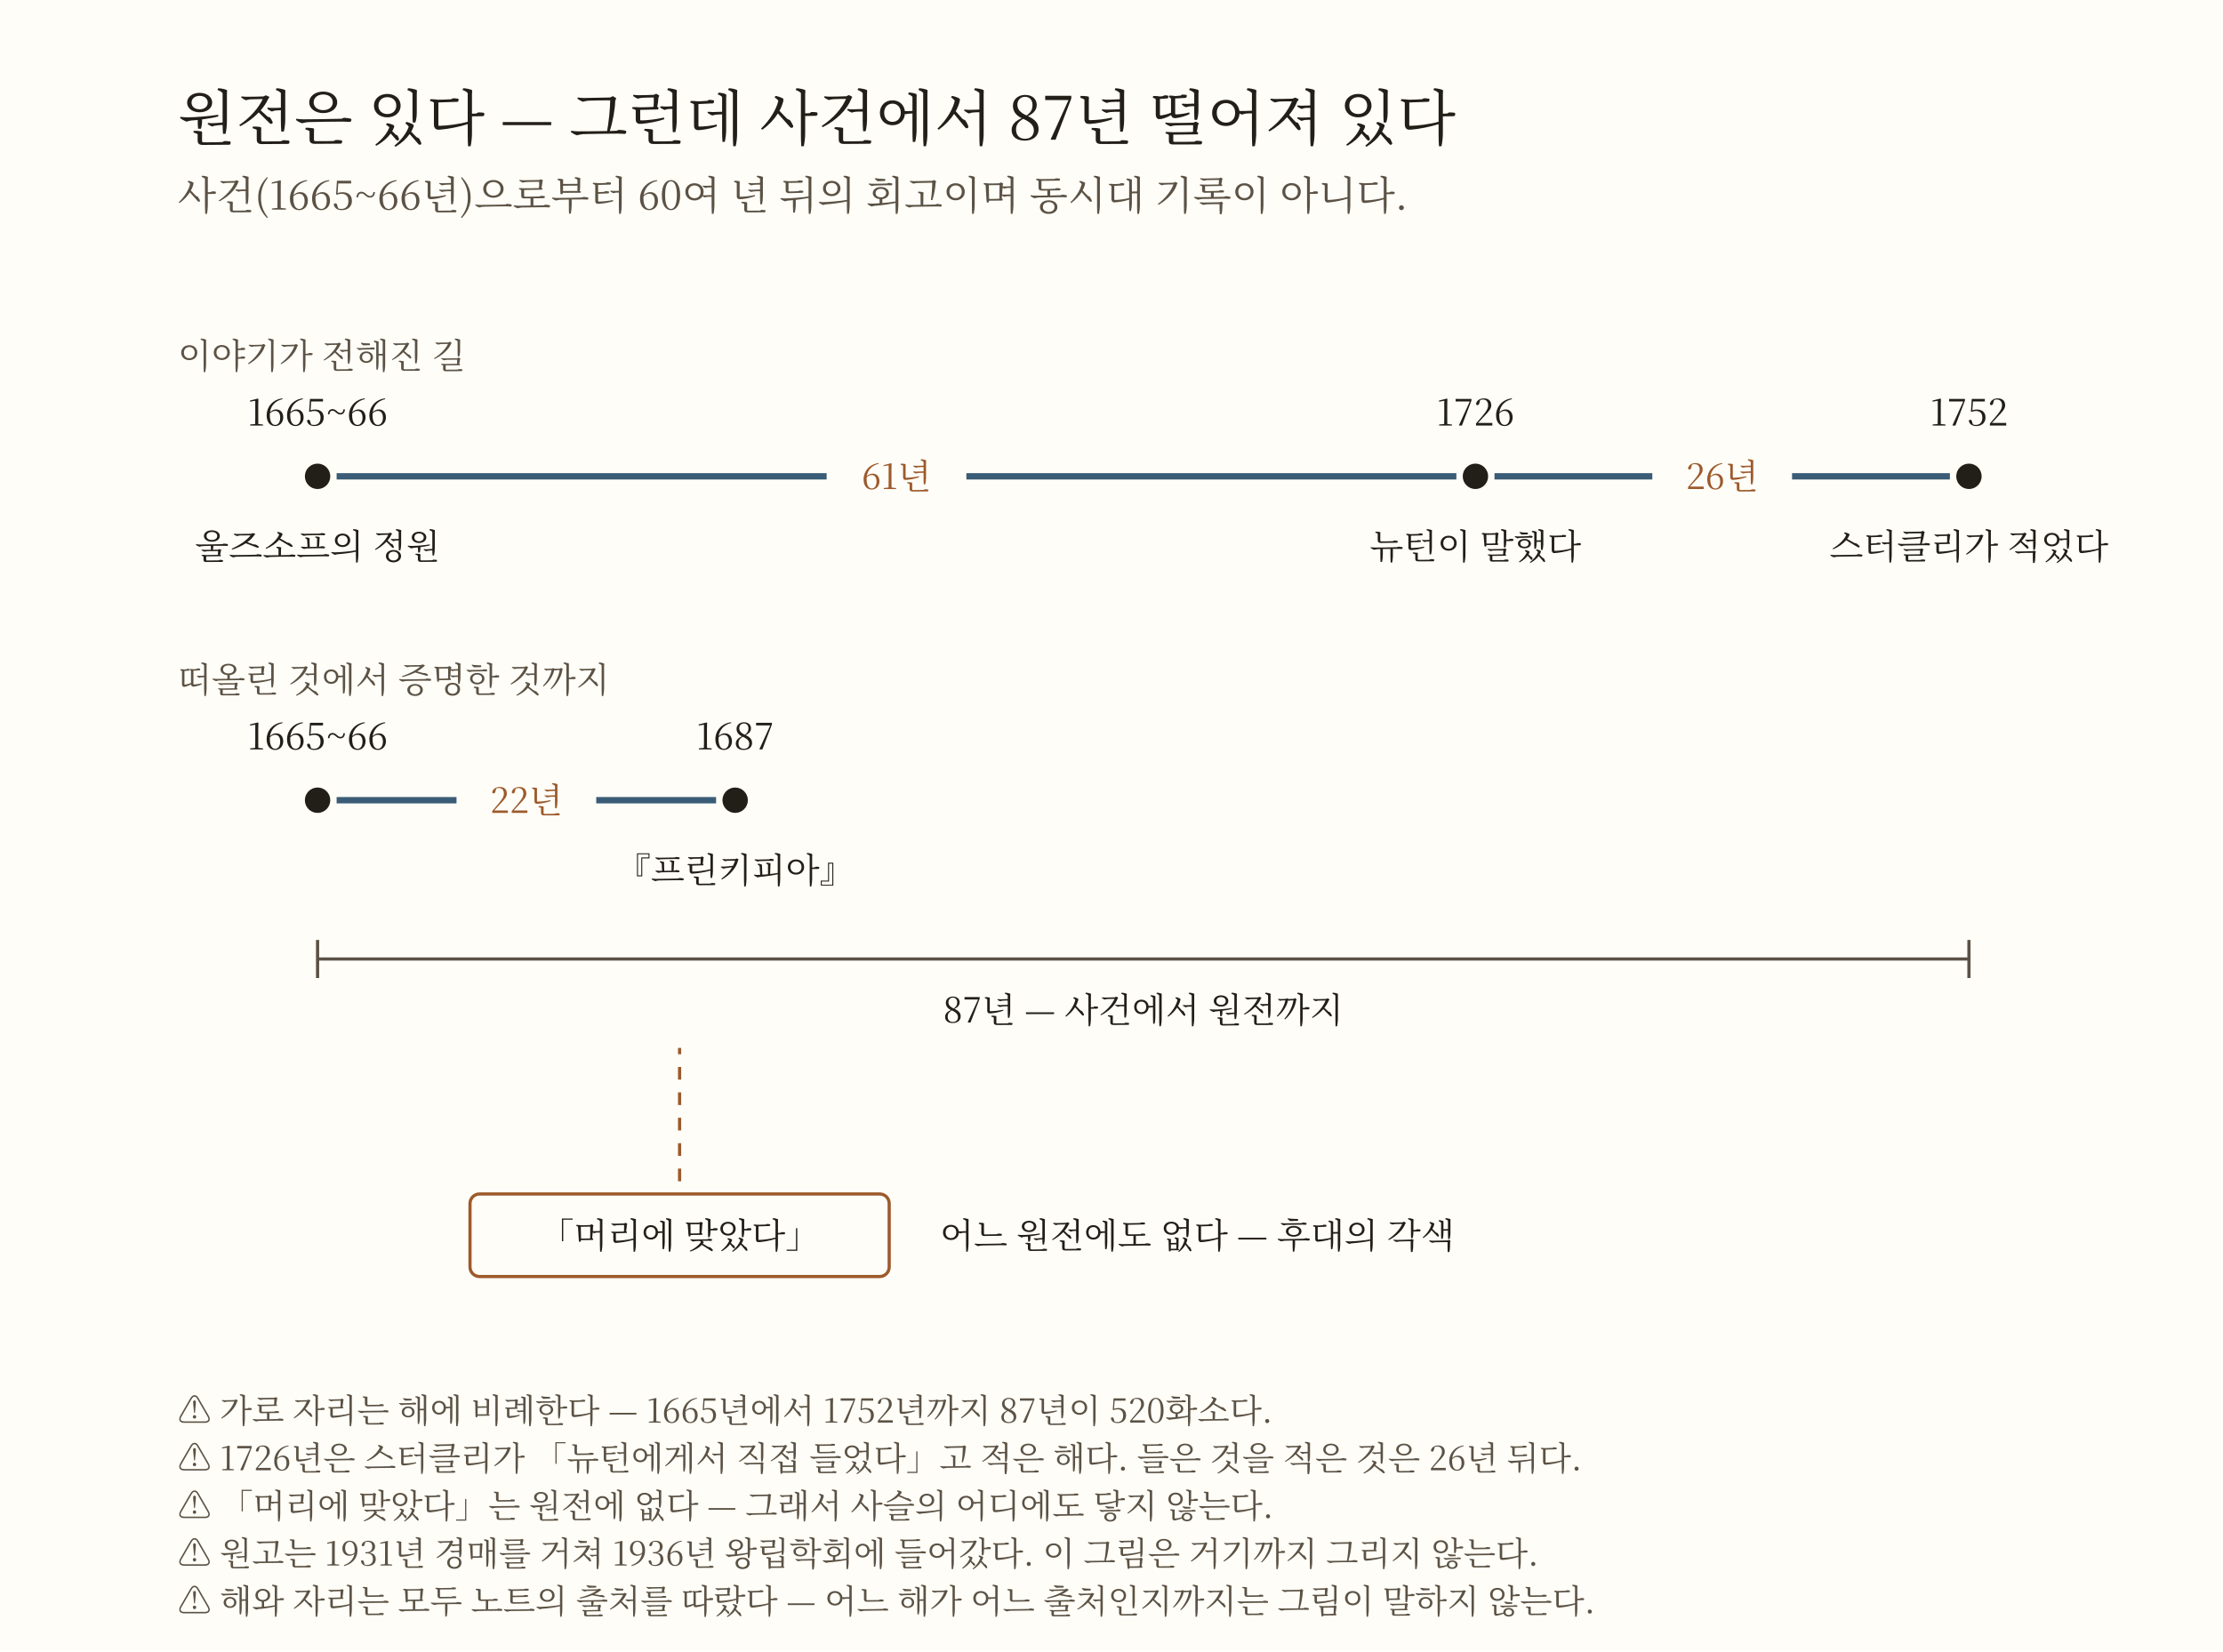
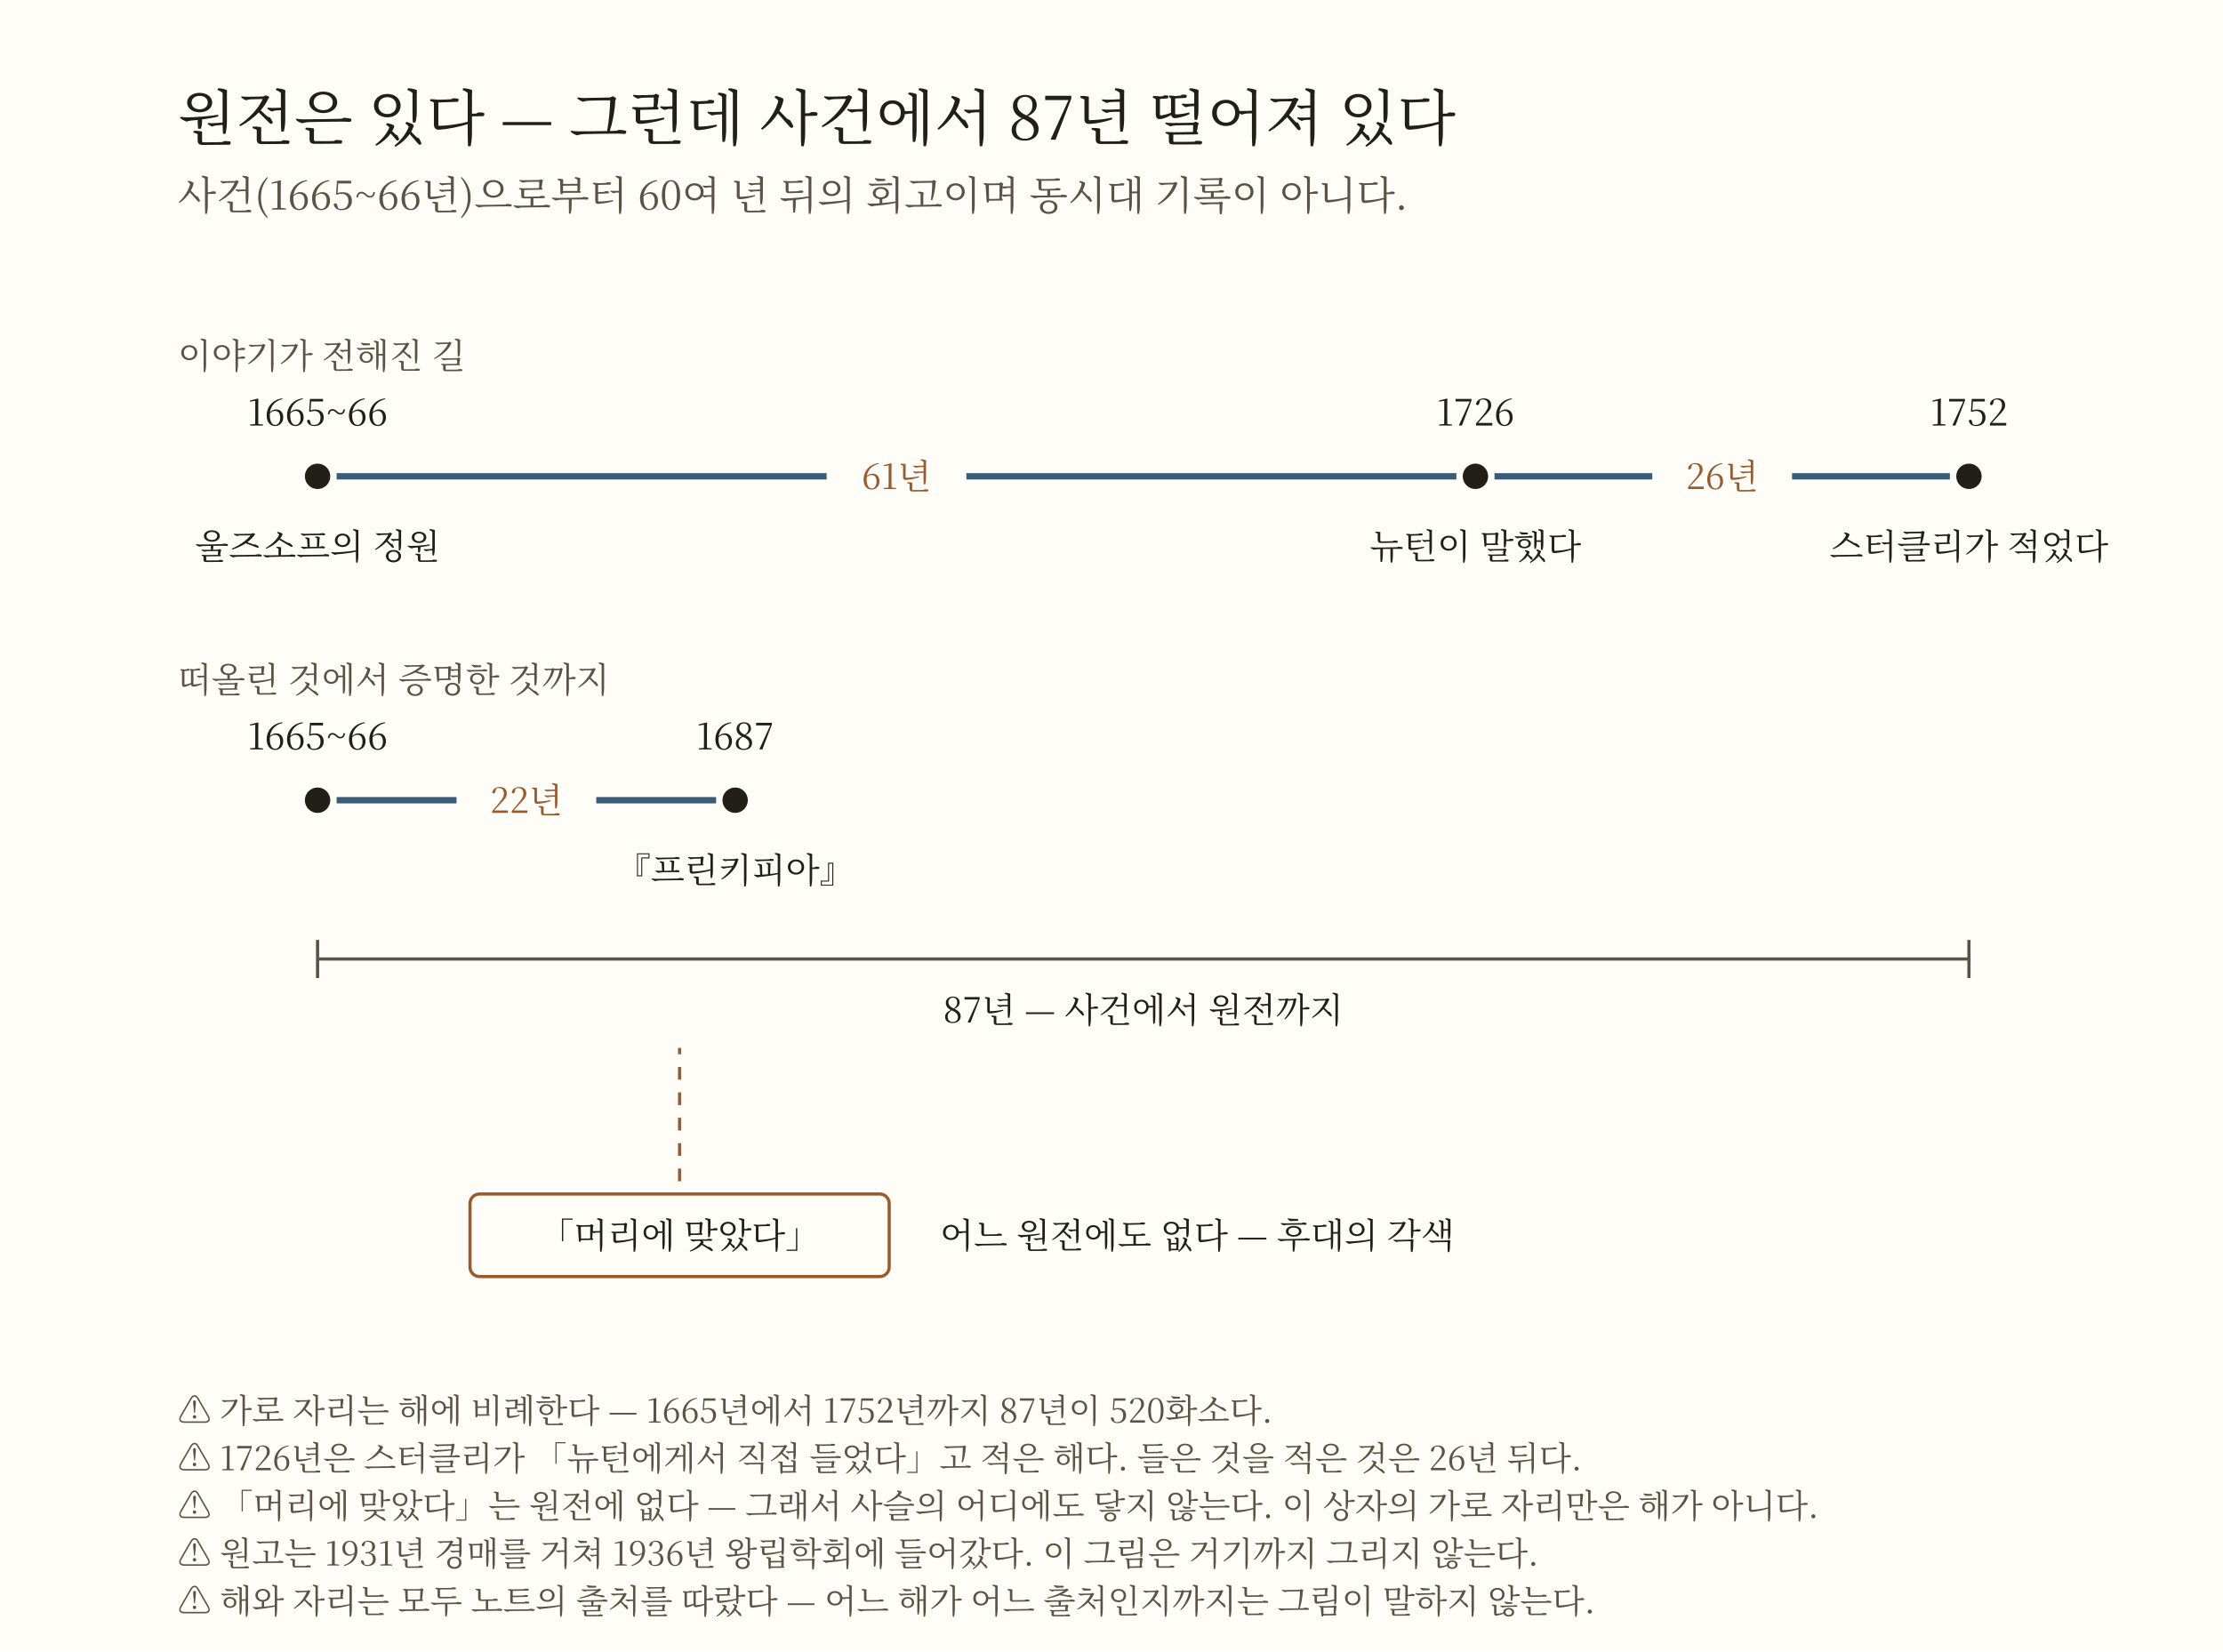
- <svg xmlns="http://www.w3.org/2000/svg" viewBox="0 0 700 520" width="700" height="520" role="img" aria-label="그림 위쪽에 「원전은 있다 — 그런데 사건에서 87년 떨어져 있다」라는 표제가 있고 그 아래에 사건으로부터 60여 년 뒤의 회고이며 동시대 기록이 아니라고 적혀 있다. 가운데에 가로로 뻗은 줄이 둘 있다. 위 줄은 이야기가 전해진 길이고 점이 셋 있다 — 왼쪽 끝 1665년 울즈소프의 정원, 가운데 1726년 뉴턴이 말했다, 오른쪽 끝 1752년 스터클리가 적었다. 두 점 사이의 줄이 끊긴 자리에 각각 61년과 26년이 적혀 있다. 아래 줄은 떠올린 것에서 증명한 것까지이고 점이 둘 있다 — 왼쪽 끝은 위 줄과 같은 1665~66년 자리이고 오른쪽은 1687년 『프린키피아』이며 그 사이가 22년이다. 두 줄의 왼쪽 끝은 같은 가로 자리에서 시작한다. 그 아래에 1665년부터 1752년까지를 묶는 자가 있고 87년, 사건에서 원전까지라고 적혀 있다. 맨 아래에 「머리에 맞았다」라고 적힌 네모가 따로 떨어져 있고, 거기서 위로 길게 뻗은 파선이 어느 줄에도 닿지 못하고 중간에 끊긴다. 그 옆에 어느 원전에도 없다, 후대의 각색이라고 적혀 있다. 아래에 단서가 다섯 줄 있다. 첫째, 가로 자리는 해에 비례하고 1665년에서 1752년까지 87년이 520화소다. 둘째, 1726년은 스터클리가 뉴턴에게서 직접 들었다고 적은 해이고 들은 것을 적은 것은 26년 뒤다. 셋째, 머리에 맞았다는 원전에 없어서 사슬의 어디에도 닿지 않는다. 넷째, 원고는 1931년 경매를 거쳐 1936년 왕립학회에 들어갔고 이 그림은 거기까지 그리지 않는다. 다섯째, 해와 자리는 모두 노트의 출처를 따랐고 어느 해가 어느 출처인지까지는 그림이 말하지 않는다.">
+ <svg xmlns="http://www.w3.org/2000/svg" viewBox="0 0 700 520" width="700" height="520" role="img" aria-label="그림 위쪽에 「원전은 있다 — 그런데 사건에서 87년 떨어져 있다」라는 표제가 있고 그 아래에 사건으로부터 60여 년 뒤의 회고이며 동시대 기록이 아니라고 적혀 있다. 가운데에 가로로 뻗은 줄이 둘 있다. 위 줄은 이야기가 전해진 길이고 점이 셋 있다 — 왼쪽 끝 1665년 울즈소프의 정원, 가운데 1726년 뉴턴이 말했다, 오른쪽 끝 1752년 스터클리가 적었다. 두 점 사이의 줄이 끊긴 자리에 각각 61년과 26년이 적혀 있다. 아래 줄은 떠올린 것에서 증명한 것까지이고 점이 둘 있다 — 왼쪽 끝은 위 줄과 같은 1665~66년 자리이고 오른쪽은 1687년 『프린키피아』이며 그 사이가 22년이다. 두 줄의 왼쪽 끝은 같은 가로 자리에서 시작한다. 그 아래에 1665년부터 1752년까지를 묶는 자가 있고 87년, 사건에서 원전까지라고 적혀 있다. 맨 아래에 「머리에 맞았다」라고 적힌 네모가 따로 떨어져 있고, 거기서 위로 길게 뻗은 파선이 어느 줄에도 닿지 못하고 중간에 끊긴다. 그 옆에 어느 원전에도 없다, 후대의 각색이라고 적혀 있다. 아래에 단서가 다섯 줄 있다. 첫째, 가로 자리는 해에 비례하고 1665년에서 1752년까지 87년이 520화소다. 둘째, 1726년은 스터클리가 뉴턴에게서 직접 들었다고 적은 해이고 들은 것을 적은 것은 26년 뒤다. 셋째, 머리에 맞았다는 원전에 없어서 사슬의 어디에도 닿지 않고 이 네모의 가로 자리만은 해가 아니다. 넷째, 원고는 1931년 경매를 거쳐 1936년 왕립학회에 들어갔고 이 그림은 거기까지 그리지 않는다. 다섯째, 해와 자리는 모두 노트의 출처를 따랐고 어느 해가 어느 출처인지까지는 그림이 말하지 않는다.">
  <style>
    text{font-family:EB Garamond, Georgia, 'Noto Serif KR', 'Noto Serif CJK KR', NanumMyeongjo, Batang, AppleMyungjo, serif;fill:#221E18;}
    .h1{font-size:19px;} .h2{font-size:12.5px;fill:#5B5245;}
    .yr{font-size:11.5px;} .ev{font-size:11px;} .ln{font-size:11px;fill:#5B5245;}
    .gap{font-size:11px;fill:#9C5A2C;}
    .bg{fill:#FFFDF7;}
    .lane{stroke:#3A5C77;stroke-width:2;fill:none;}
-     .tie{stroke:#D8CDBB;stroke-width:1;fill:none;}
    .span{stroke:#5B5245;stroke-width:1;fill:none;}
    .dot{fill:#221E18;}
    .orphan{fill:#FFFDF7;stroke:#9C5A2C;stroke-width:1;}
    .cut{stroke:#9C5A2C;stroke-width:1;fill:none;stroke-dasharray:4 4;}
    .warn{font-size:10.5px;fill:#5B5245;}
  </style>
  <rect class="bg" x="0" y="0" width="700" height="520" />
  <text class="h1" x="56" y="44">원전은 있다 — 그런데 사건에서 87년 떨어져 있다</text>
  <text class="h2" x="56" y="66">사건(1665~66년)으로부터 60여 년 뒤의 회고이며 동시대 기록이 아니다.</text>
  <text class="ln" x="56" y="116">이야기가 전해진 길</text>
  <line class="lane" x1="106.00" y1="150.0" x2="260.30" y2="150.0" />
  <line class="lane" x1="304.30" y1="150.0" x2="458.60" y2="150.0" />
  <text class="gap" x="282.30" y="154.0" text-anchor="middle">61년</text>
  <line class="lane" x1="470.60" y1="150.0" x2="520.30" y2="150.0" />
  <line class="lane" x1="564.30" y1="150.0" x2="614.00" y2="150.0" />
  <text class="gap" x="542.30" y="154.0" text-anchor="middle">26년</text>
  <circle class="dot" cx="100.00" cy="150.0" r="4" />
  <text class="yr" x="100.00" y="134" text-anchor="middle">1665~66</text>
  <text class="ev" x="100.00" y="176" text-anchor="middle">울즈소프의 정원</text>
  <circle class="dot" cx="464.60" cy="150.0" r="4" />
  <text class="yr" x="464.60" y="134" text-anchor="middle">1726</text>
  <text class="ev" x="464.60" y="176" text-anchor="middle">뉴턴이 말했다</text>
  <circle class="dot" cx="620.00" cy="150.0" r="4" />
  <text class="yr" x="620.00" y="134" text-anchor="middle">1752</text>
  <text class="ev" x="620.00" y="176" text-anchor="middle">스터클리가 적었다</text>
  <text class="ln" x="56" y="218">떠올린 것에서 증명한 것까지</text>
  <line class="lane" x1="106.00" y1="252.0" x2="143.75" y2="252.0" />
  <line class="lane" x1="187.75" y1="252.0" x2="225.49" y2="252.0" />
  <text class="gap" x="165.75" y="256.0" text-anchor="middle">22년</text>
  <circle class="dot" cx="100.00" cy="252.0" r="4" />
  <circle class="dot" cx="231.49" cy="252.0" r="4" />
  <text class="yr" x="231.49" y="236" text-anchor="middle">1687</text>
  <text class="ev" x="231.49" y="278" text-anchor="middle">『프린키피아』</text>
  <text class="yr" x="100.00" y="236" text-anchor="middle">1665~66</text>
  <line class="span" x1="100.0" y1="302.0" x2="620.0" y2="302.0" />
  <line class="span" x1="100.0" y1="296.0" x2="100.0" y2="308.0" />
  <line class="span" x1="620.0" y1="296.0" x2="620.0" y2="308.0" />
  <text class="ev" x="360.0" y="322" text-anchor="middle">87년 — 사건에서 원전까지</text>
  <rect class="orphan" x="148" y="376" width="132" height="26" rx="3" />
  <text class="ev" x="214" y="393" text-anchor="middle">「머리에 맞았다」</text>
  <line class="cut" x1="214" y1="372" x2="214" y2="330" />
  <text class="ev" x="296" y="393">어느 원전에도 없다 — 후대의 각색</text>
  <text class="warn" x="56" y="448">⚠ 가로 자리는 해에 비례한다 — 1665년에서 1752년까지 87년이 520화소다.</text>
  <text class="warn" x="56" y="463">⚠ 1726년은 스터클리가 「뉴턴에게서 직접 들었다」고 적은 해다. 들은 것을 적은 것은 26년 뒤다.</text>
-   <text class="warn" x="56" y="478">⚠ 「머리에 맞았다」는 원전에 없다 — 그래서 사슬의 어디에도 닿지 않는다.</text>
+   <text class="warn" x="56" y="478">⚠ 「머리에 맞았다」는 원전에 없다 — 그래서 사슬의 어디에도 닿지 않는다. 이 상자의 가로 자리만은 해가 아니다.</text>
  <text class="warn" x="56" y="493">⚠ 원고는 1931년 경매를 거쳐 1936년 왕립학회에 들어갔다. 이 그림은 거기까지 그리지 않는다.</text>
  <text class="warn" x="56" y="508">⚠ 해와 자리는 모두 노트의 출처를 따랐다 — 어느 해가 어느 출처인지까지는 그림이 말하지 않는다.</text>
</svg>
